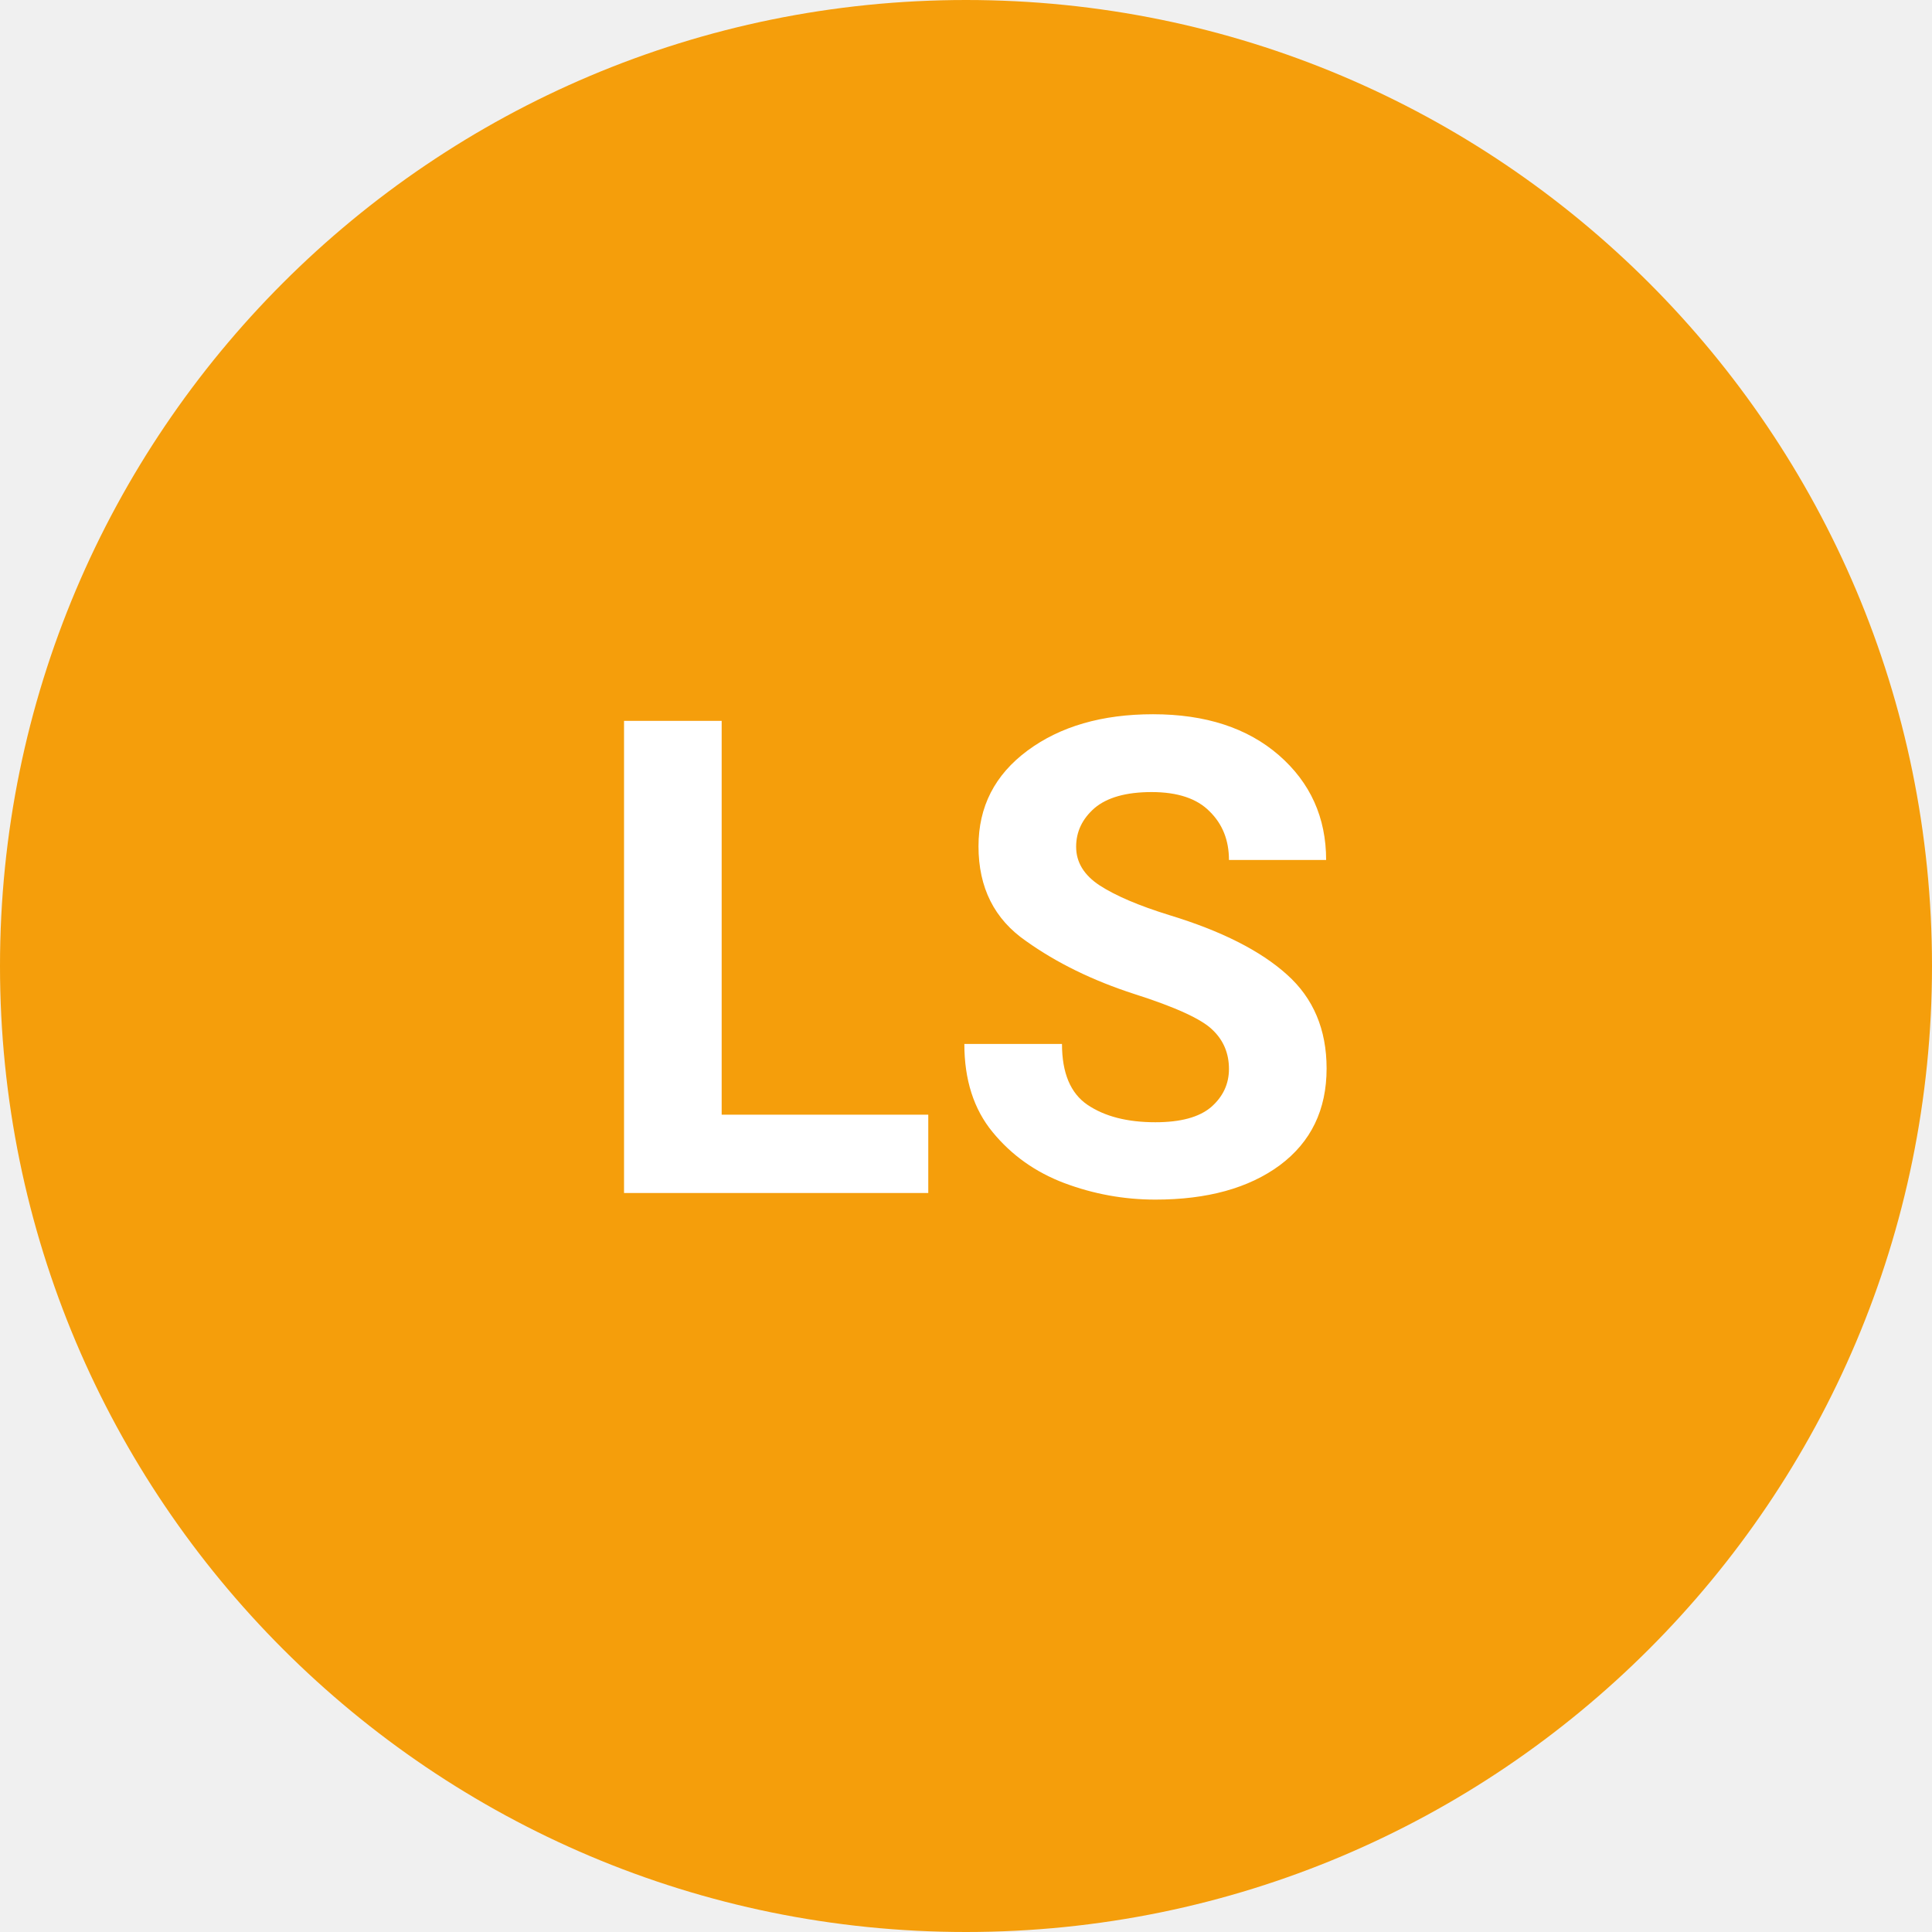
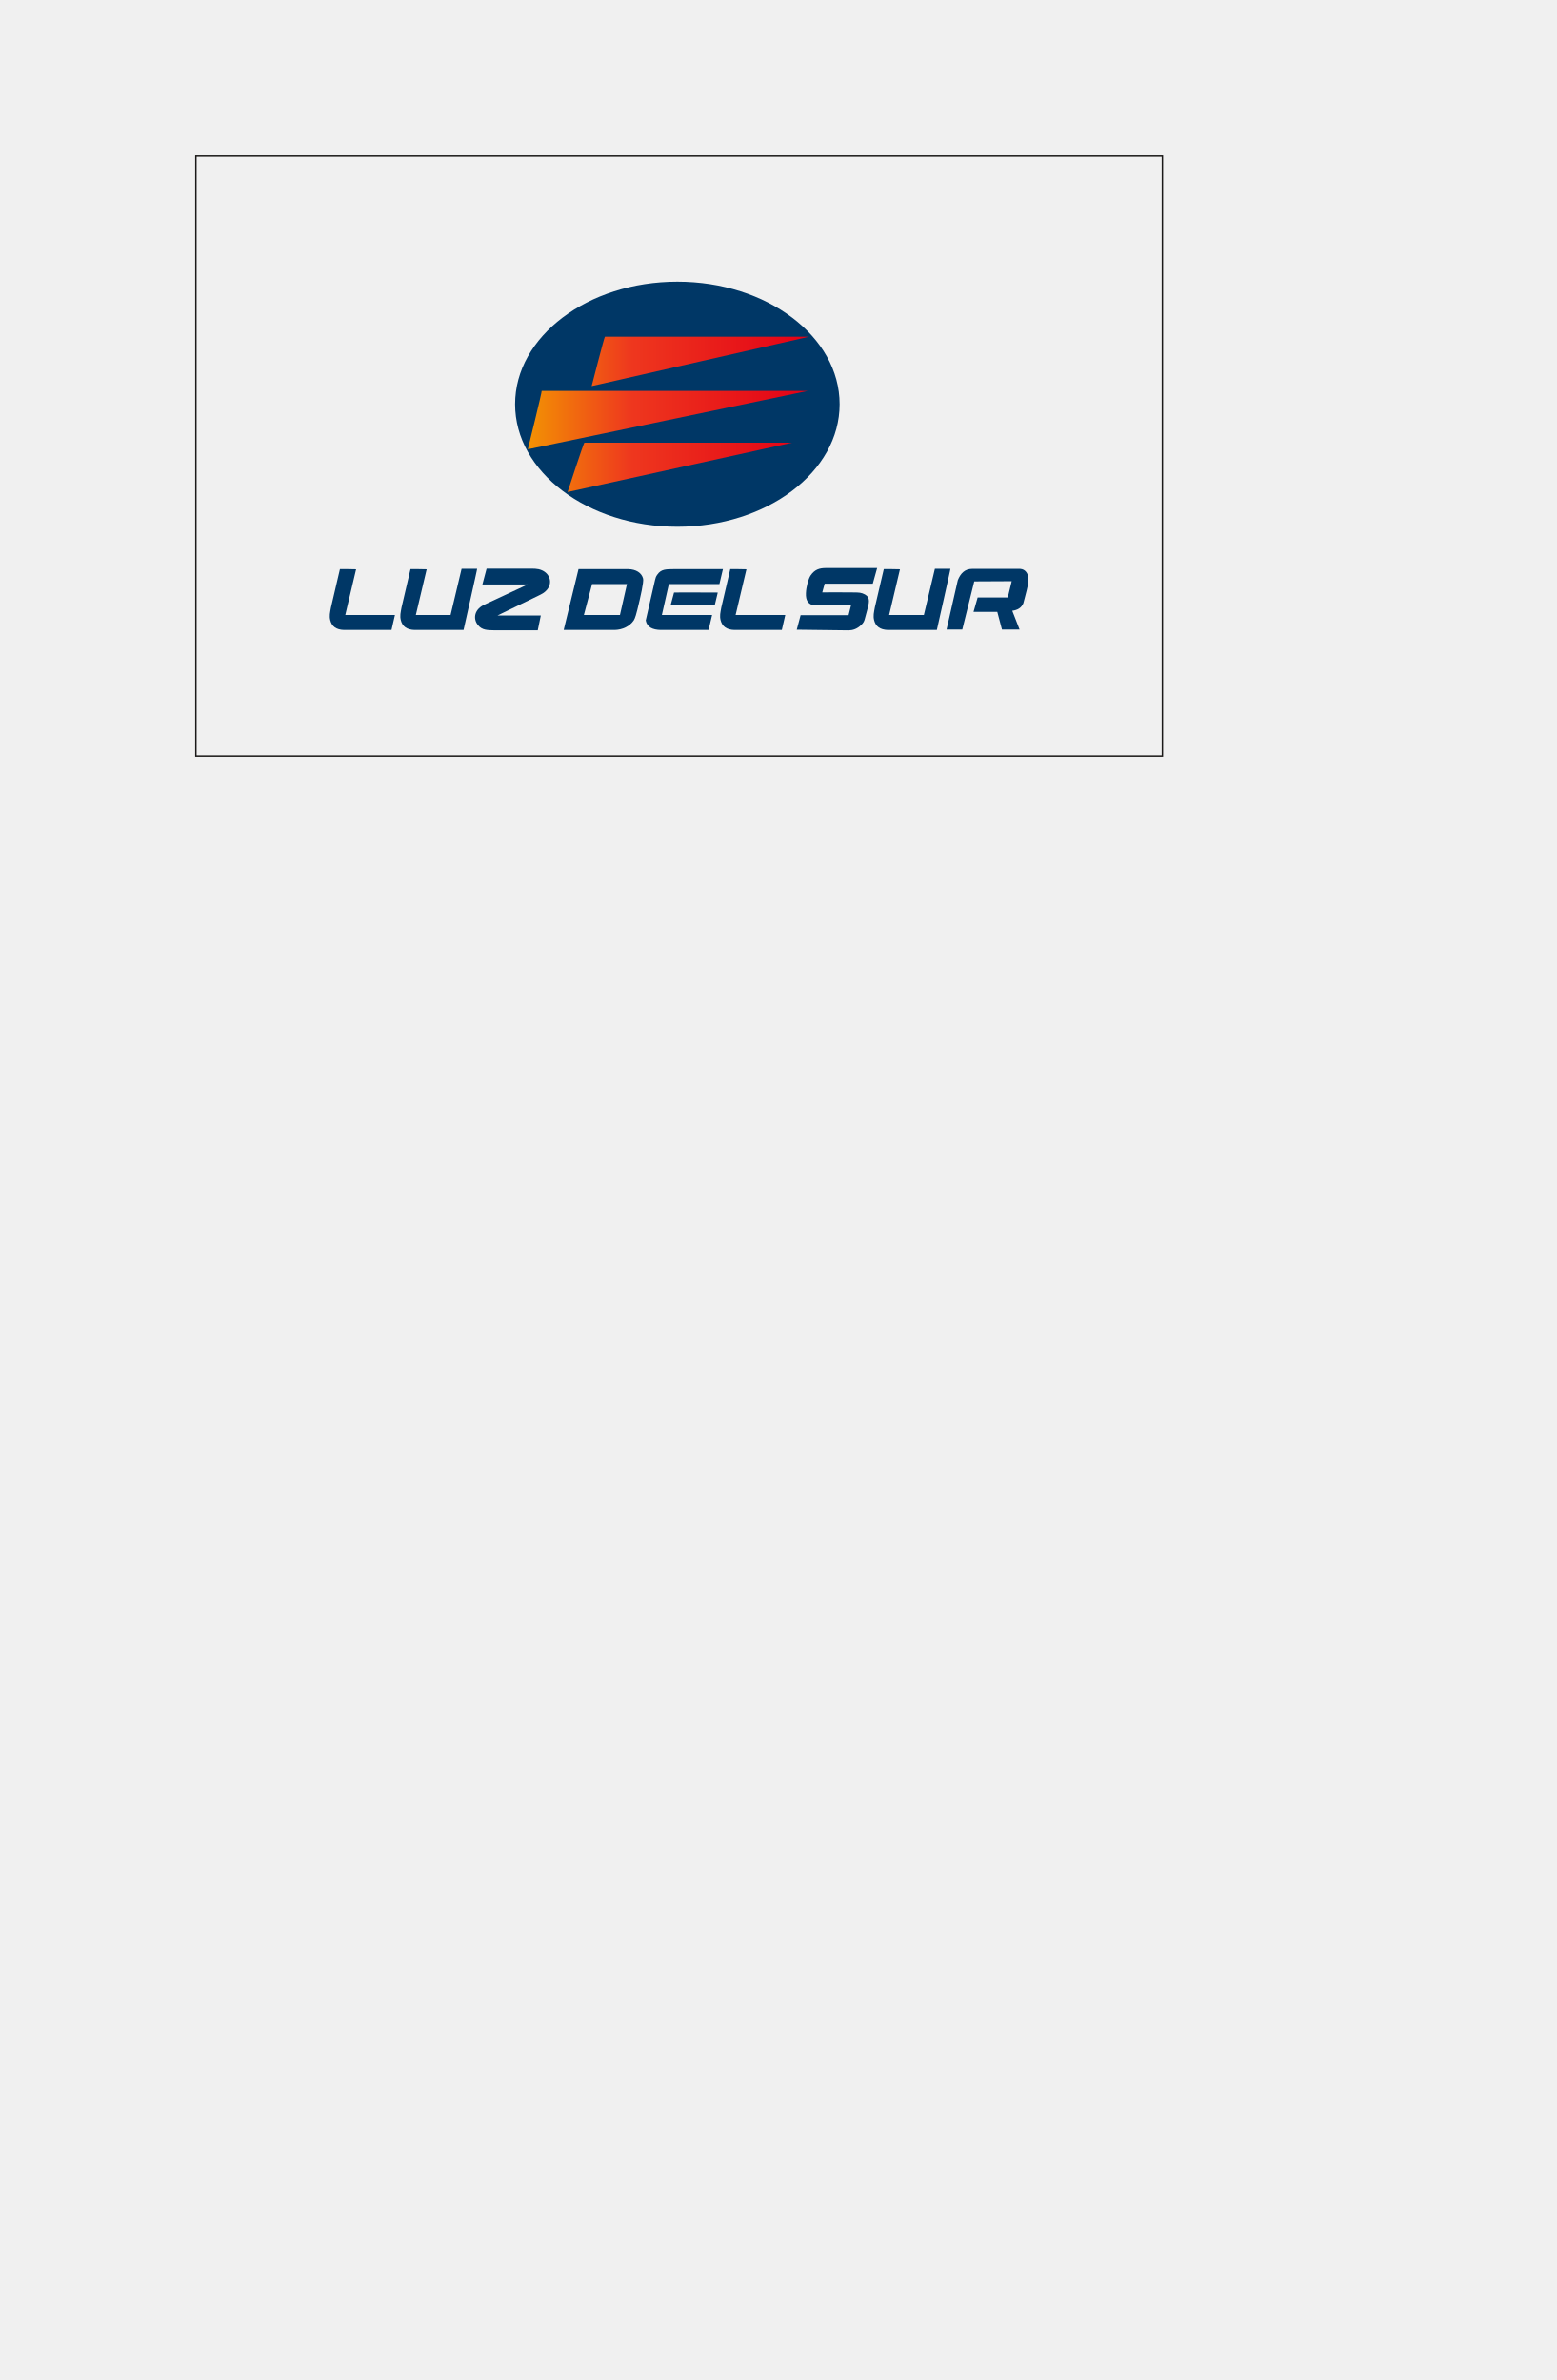
- <svg xmlns="http://www.w3.org/2000/svg" viewBox="0 0 64 64" role="img" aria-label="Luz del Sur">
-   <circle cx="32" cy="32" r="32" fill="#F59E0B" />
-   <text x="32" y="32" text-anchor="middle" dominant-baseline="central" font-family="system-ui, -apple-system, 'Segoe UI', Roboto, sans-serif" font-weight="700" font-size="22" fill="#FFFFFF" letter-spacing="0">LS</text>
+ <svg xmlns="http://www.w3.org/2000/svg" version="1.1" width="612pt" height="936pt" id="svg14" viewBox="0 0 612 936">
+   <defs id="defs14" />
+   <g id="Layer1000">
+     <path d="m 266.308,110.775 a 63.798,48.188 0 0 1 63.798,48.188 63.798,48.188 0 1 1 -63.798,-48.188 z" style="fill:#003766;fill-rule:evenodd" id="path1" />
+     <defs id="defs3">
+       <linearGradient id="grad1">
+         <stop offset="0%" stop-color="#f39203" stop-opacity="1" id="stop1" />
+         <stop offset="37%" stop-color="#ee371e" stop-opacity="1" id="stop2" />
+         <stop offset="100%" stop-color="#e30016" stop-opacity="1" id="stop3" />
+       </linearGradient>
+     </defs>
+     <path d="m 229.777,174.087 h 81.688 l -88.318,19.416 c 0,0 6.393,-19.652 6.63,-19.416 z m -16.811,-20.363 h 104.655 l -110.101,22.968 c 0,0 5.683,-22.968 5.446,-22.968 z m 24.862,-21.31 h 80.267 l -85.476,19.416 c 0,0 4.972,-19.416 5.209,-19.416 z" style="fill:url(#grad1)" id="path3" />
+     <path d="m 140.007,223.887 -4.257,17.973 h 19.527 l -1.351,5.878 h -16.825 -1.825 c -3.094,-0.067 -4.818,-1.446 -5.402,-3.735 -0.473,-1.856 -0.1,-3.037 0.25,-5.089 l 3.53,-15.095 c 0,0 6.351,0 6.351,0.068 z" style="fill:#003766;fill-rule:evenodd" id="path4" />
+     <path d="m 167.748,223.887 -4.257,17.973 h 13.659 l 4.33,-18.16 h 6.103 c 0.139,-0.139 -5.333,24.038 -5.333,24.038 h -17.407 -1.825 c -3.094,-0.067 -4.818,-1.446 -5.402,-3.735 -0.473,-1.856 -0.1,-3.037 0.25,-5.089 l 3.53,-15.095 c 0,0 6.351,0 6.351,0.068 z" style="fill:#003766;fill-rule:evenodd" id="path5" />
+     <path d="m 293.468,223.887 -4.257,17.973 h 19.527 l -1.351,5.878 h -16.825 -1.825 c -3.094,-0.067 -4.818,-1.446 -5.402,-3.735 -0.473,-1.856 -0.1,-3.037 0.25,-5.089 l 3.53,-15.095 c 0,0 6.351,0 6.351,0.068 z" style="fill:#003766;fill-rule:evenodd" id="path6" />
+     <path d="m 353.831,223.887 -4.257,17.973 h 13.659 l 4.329,-18.16 h 6.103 c 0.139,-0.139 -5.333,24.038 -5.333,24.038 h -17.407 -1.825 c -3.094,-0.067 -4.818,-1.446 -5.402,-3.735 -0.474,-1.856 -0.1,-3.037 0.249,-5.089 l 3.53,-15.095 c 0,0 6.351,0 6.351,0.068 z" style="fill:#003766;fill-rule:evenodd" id="path7" />
+     <path d="m 243.742,241.86 h -14.186 l 3.223,-12.162 h 13.712 z m -3.905,5.879 h 1.825 c 3.123,-0.067 5.918,-1.447 7.496,-3.735 0.555,-0.805 1.153,-3.121 1.414,-4.189 1.267,-5.162 2.585,-11.013 2.266,-12.262 -0.584,-2.288 -2.78,-3.668 -5.873,-3.735 h -1.825 -17.692 l -5.831,23.919 c 6.073,0 12.147,4e-4 18.22,4e-4 z" style="fill:#003766;fill-rule:evenodd" id="path8" />
+     <path d="m 262.971,229.698 h 19.869 l 1.386,-5.878 -19.174,-1e-4 c -3.123,0.067 -5.055,-0.108 -6.632,2.179 -0.555,0.805 -0.65,1.045 -0.896,2.115 l -3.649,15.89 c 0.495,2.704 2.78,3.668 5.873,3.735 h 1.825 17.012 l 1.386,-5.879 h -19.75 z" style="fill:#003766;fill-rule:evenodd" id="path9" />
+     <path d="m 265,233.041 -1.263,4.714 h 17.333 l 1.123,-4.714 c 0,0 -17.193,-0.086 -17.193,0 z" style="fill:#003766;fill-rule:evenodd" id="path10" />
+     <path d="m 190.797,237.63 c 5.567,-2.594 11.134,-5.187 16.7,-7.781 -5.946,0 -11.893,0 -17.839,0 0.548,-2.067 1.097,-4.133 1.645,-6.199 5.436,0 10.873,0 16.309,0 1.89,0 3.704,-0.157 5.483,0.647 3.187,1.441 4.2,4.985 1.935,7.665 -0.983,1.163 -2.106,1.696 -3.425,2.336 -5.333,2.587 -10.667,5.174 -16,7.761 5.672,0 11.345,0 17.017,0 -0.401,1.94 -0.801,3.88 -1.202,5.82 h -17 c -2.588,-0.102 -4.91,0.116 -6.67,-2.251 -1.798,-2.417 -1.308,-6.158 3.048,-7.996 z" style="fill:#003766;fill-rule:evenodd" id="path11" />
+     <path d="m 324.234,229.551 c -0.317,1.143 -0.635,2.285 -0.952,3.428 1.053,-0.01 8.821,-0.075 12.762,0.015 1.575,0.036 2.581,0.02 3.997,0.79 2.265,1.231 1.656,3.342 0.858,6.313 l -0.908,3.377 c -0.213,0.792 -0.479,1.458 -1.443,2.356 -1.64,1.53 -3.238,2.03 -4.857,2.065 -6.813,-0.085 -13.626,-0.169 -20.439,-0.254 0.508,-1.904 1.016,-3.808 1.523,-5.713 6.284,0 12.568,0 18.852,0 0.317,-1.27 0.635,-2.539 0.952,-3.809 -4.782,0 -9.564,0 -14.345,0 -1.485,-0.248 -2.805,-0.902 -3.251,-2.911 -0.121,-0.542 -0.155,-1.222 -0.123,-1.967 0.108,-2.46 0.952,-5.636 1.875,-6.971 1.579,-2.286 3.431,-2.877 6.025,-2.877 6.701,0 13.401,0 20.102,0 -0.571,2.052 -1.143,4.105 -1.714,6.157 0,0 -19.042,0 -18.915,0 z" style="fill:#003766;fill-rule:evenodd" id="path12" />
+     <path d="m 383.043,228.653 c -1.57,6.306 -3.141,12.612 -4.711,18.918 -2.061,0 -4.122,0 -6.184,0 1.472,-6.453 2.945,-12.907 4.417,-19.36 1.086,-2.746 2.815,-4.493 5.668,-4.49 6.282,0 12.563,0 18.845,0 2.16,0.141 3.089,1.947 3.272,3.685 0.216,2.058 -1.47,7.657 -2.021,9.86 -0.813,1.875 -2.302,2.641 -4.343,2.945 0.957,2.454 1.914,4.907 2.871,7.361 -2.307,0 -4.613,0 -6.92,0 -0.614,-2.307 -1.227,-4.613 -1.84,-6.92 -3.116,0 -6.232,0 -9.349,0 0.54,-1.889 1.08,-3.779 1.619,-5.668 3.951,0 7.901,0 11.852,0 0.515,-2.135 1.031,-4.269 1.546,-6.404 -4.907,0.025 -9.815,0.049 -14.722,0.074 z" style="fill:#003766;fill-rule:evenodd" id="path13" />
+   </g>
+   <path d="M 77.01,61.335 V 297.335 H 457.01 V 61.335 Z" style="fill:none;stroke:#1b1918;stroke-width:0.567;stroke-linecap:butt;stroke-linejoin:miter;stroke-dasharray:none" id="path14" />
</svg>
